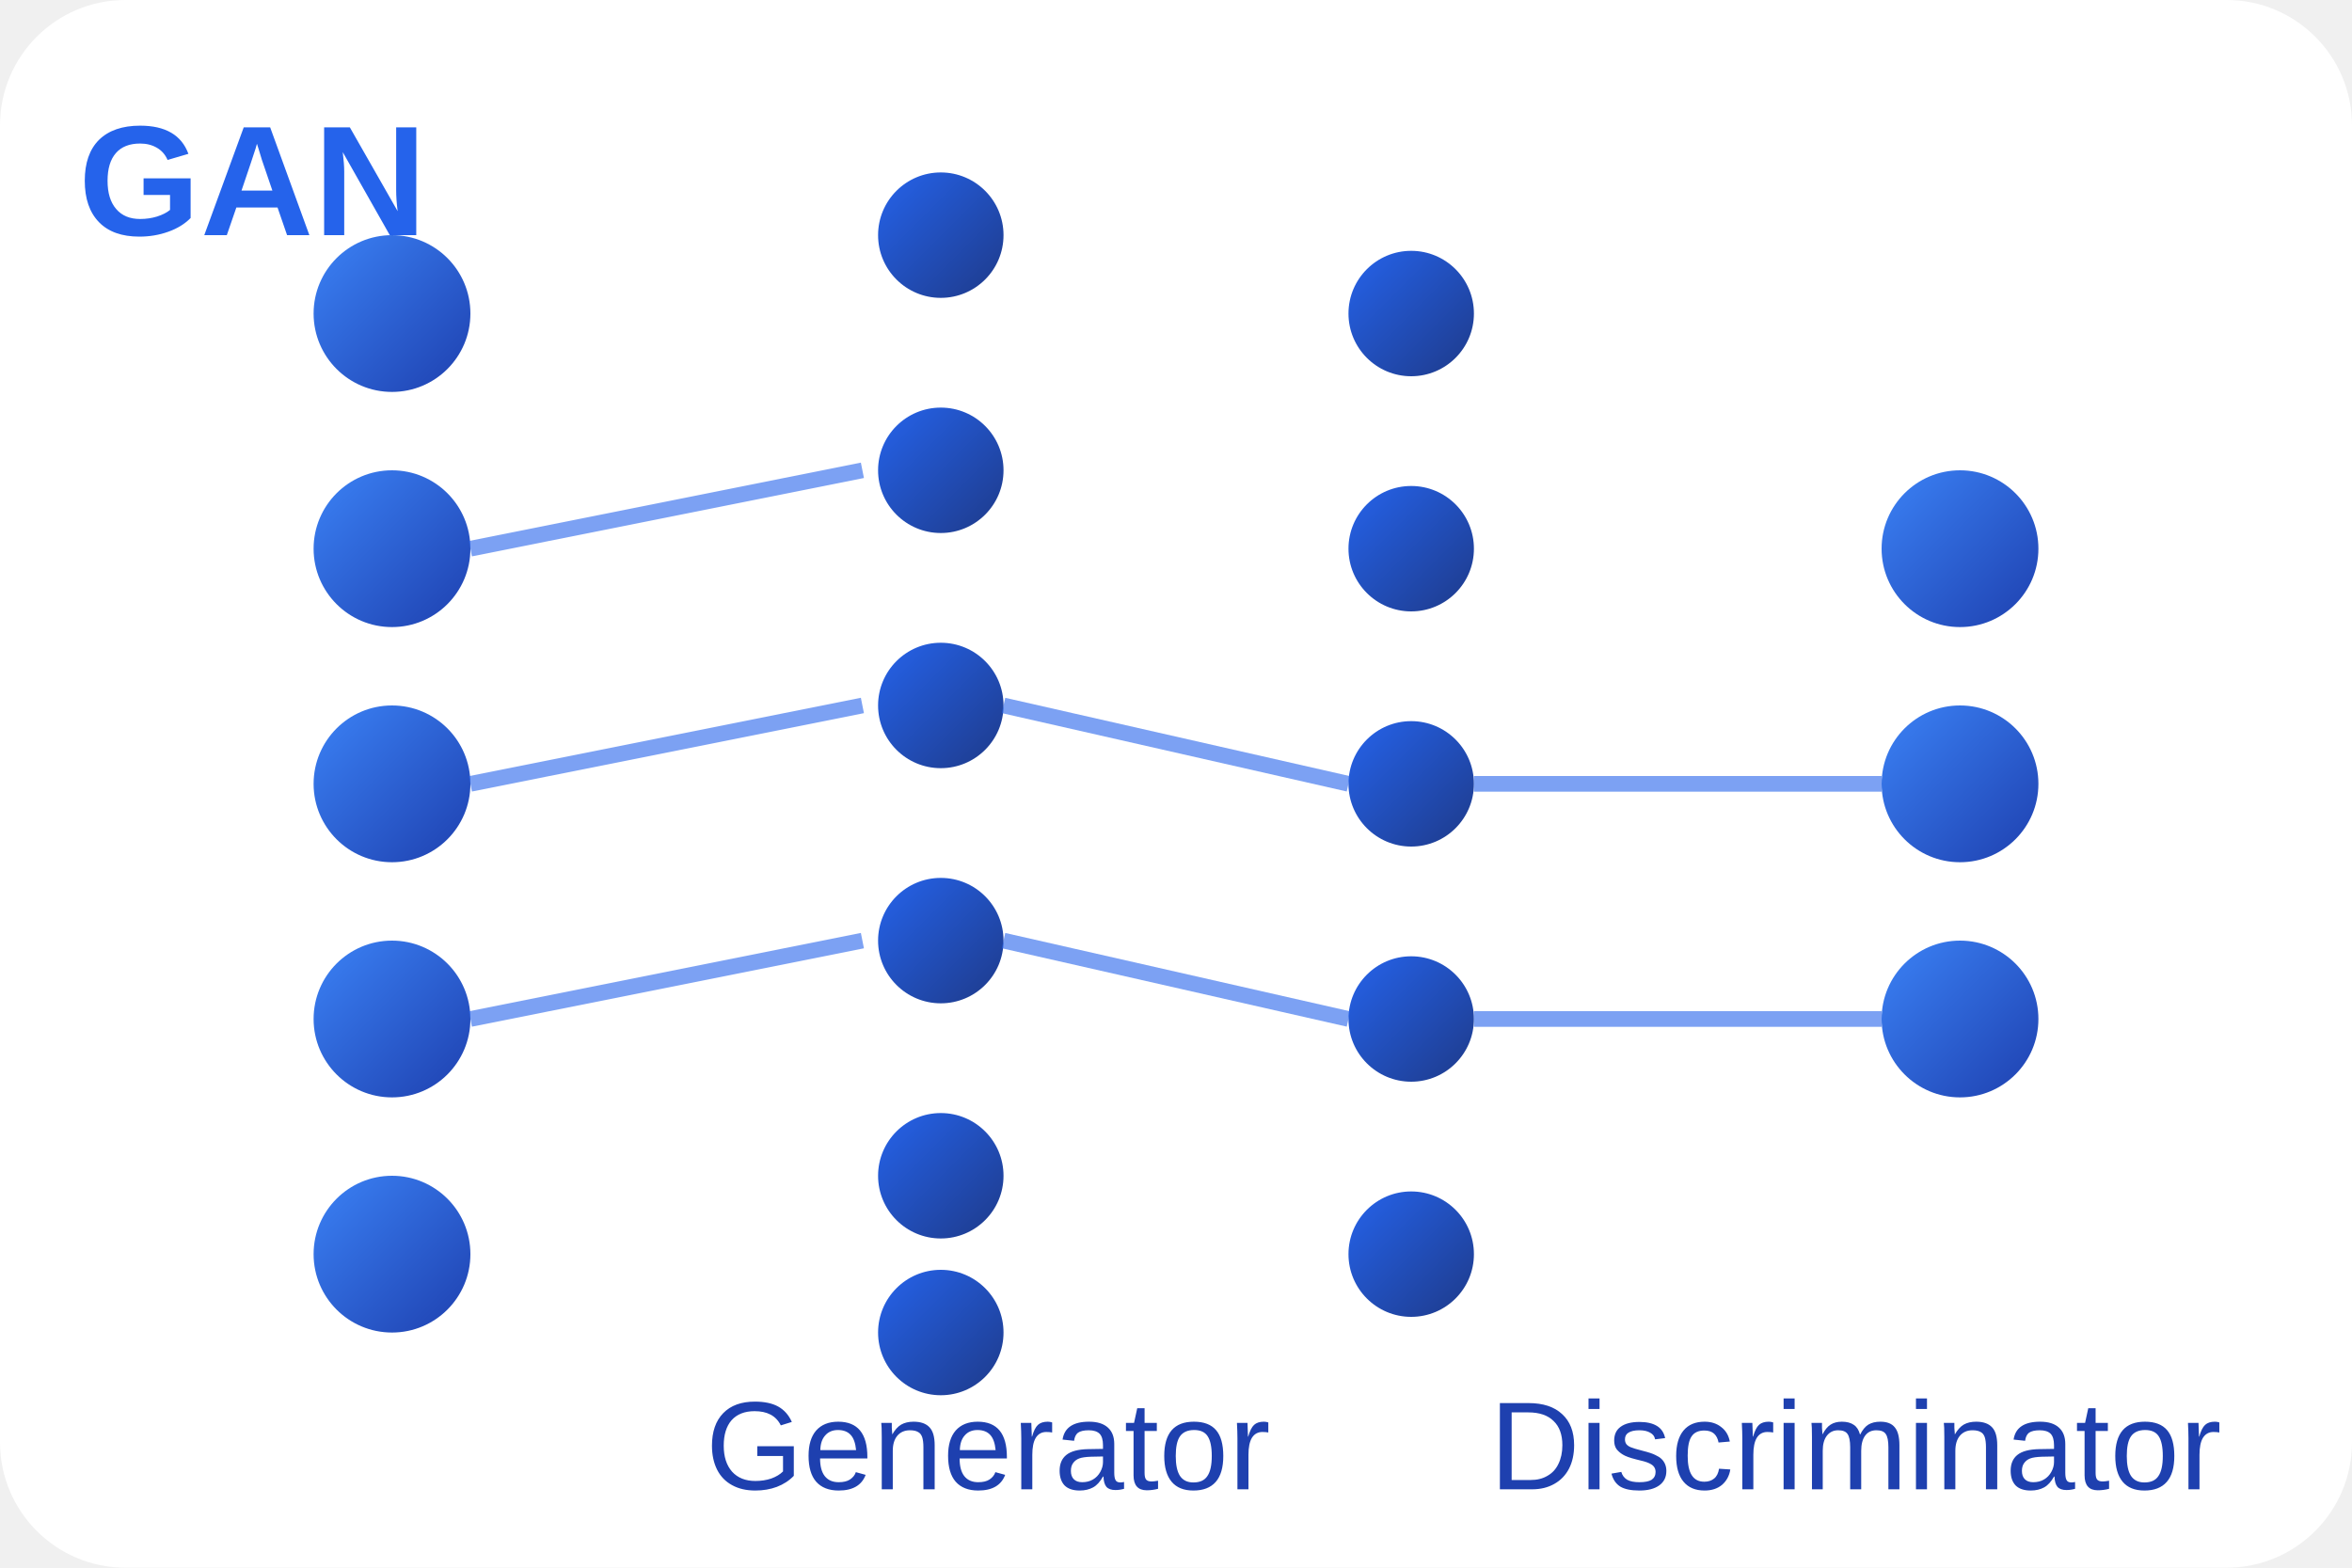
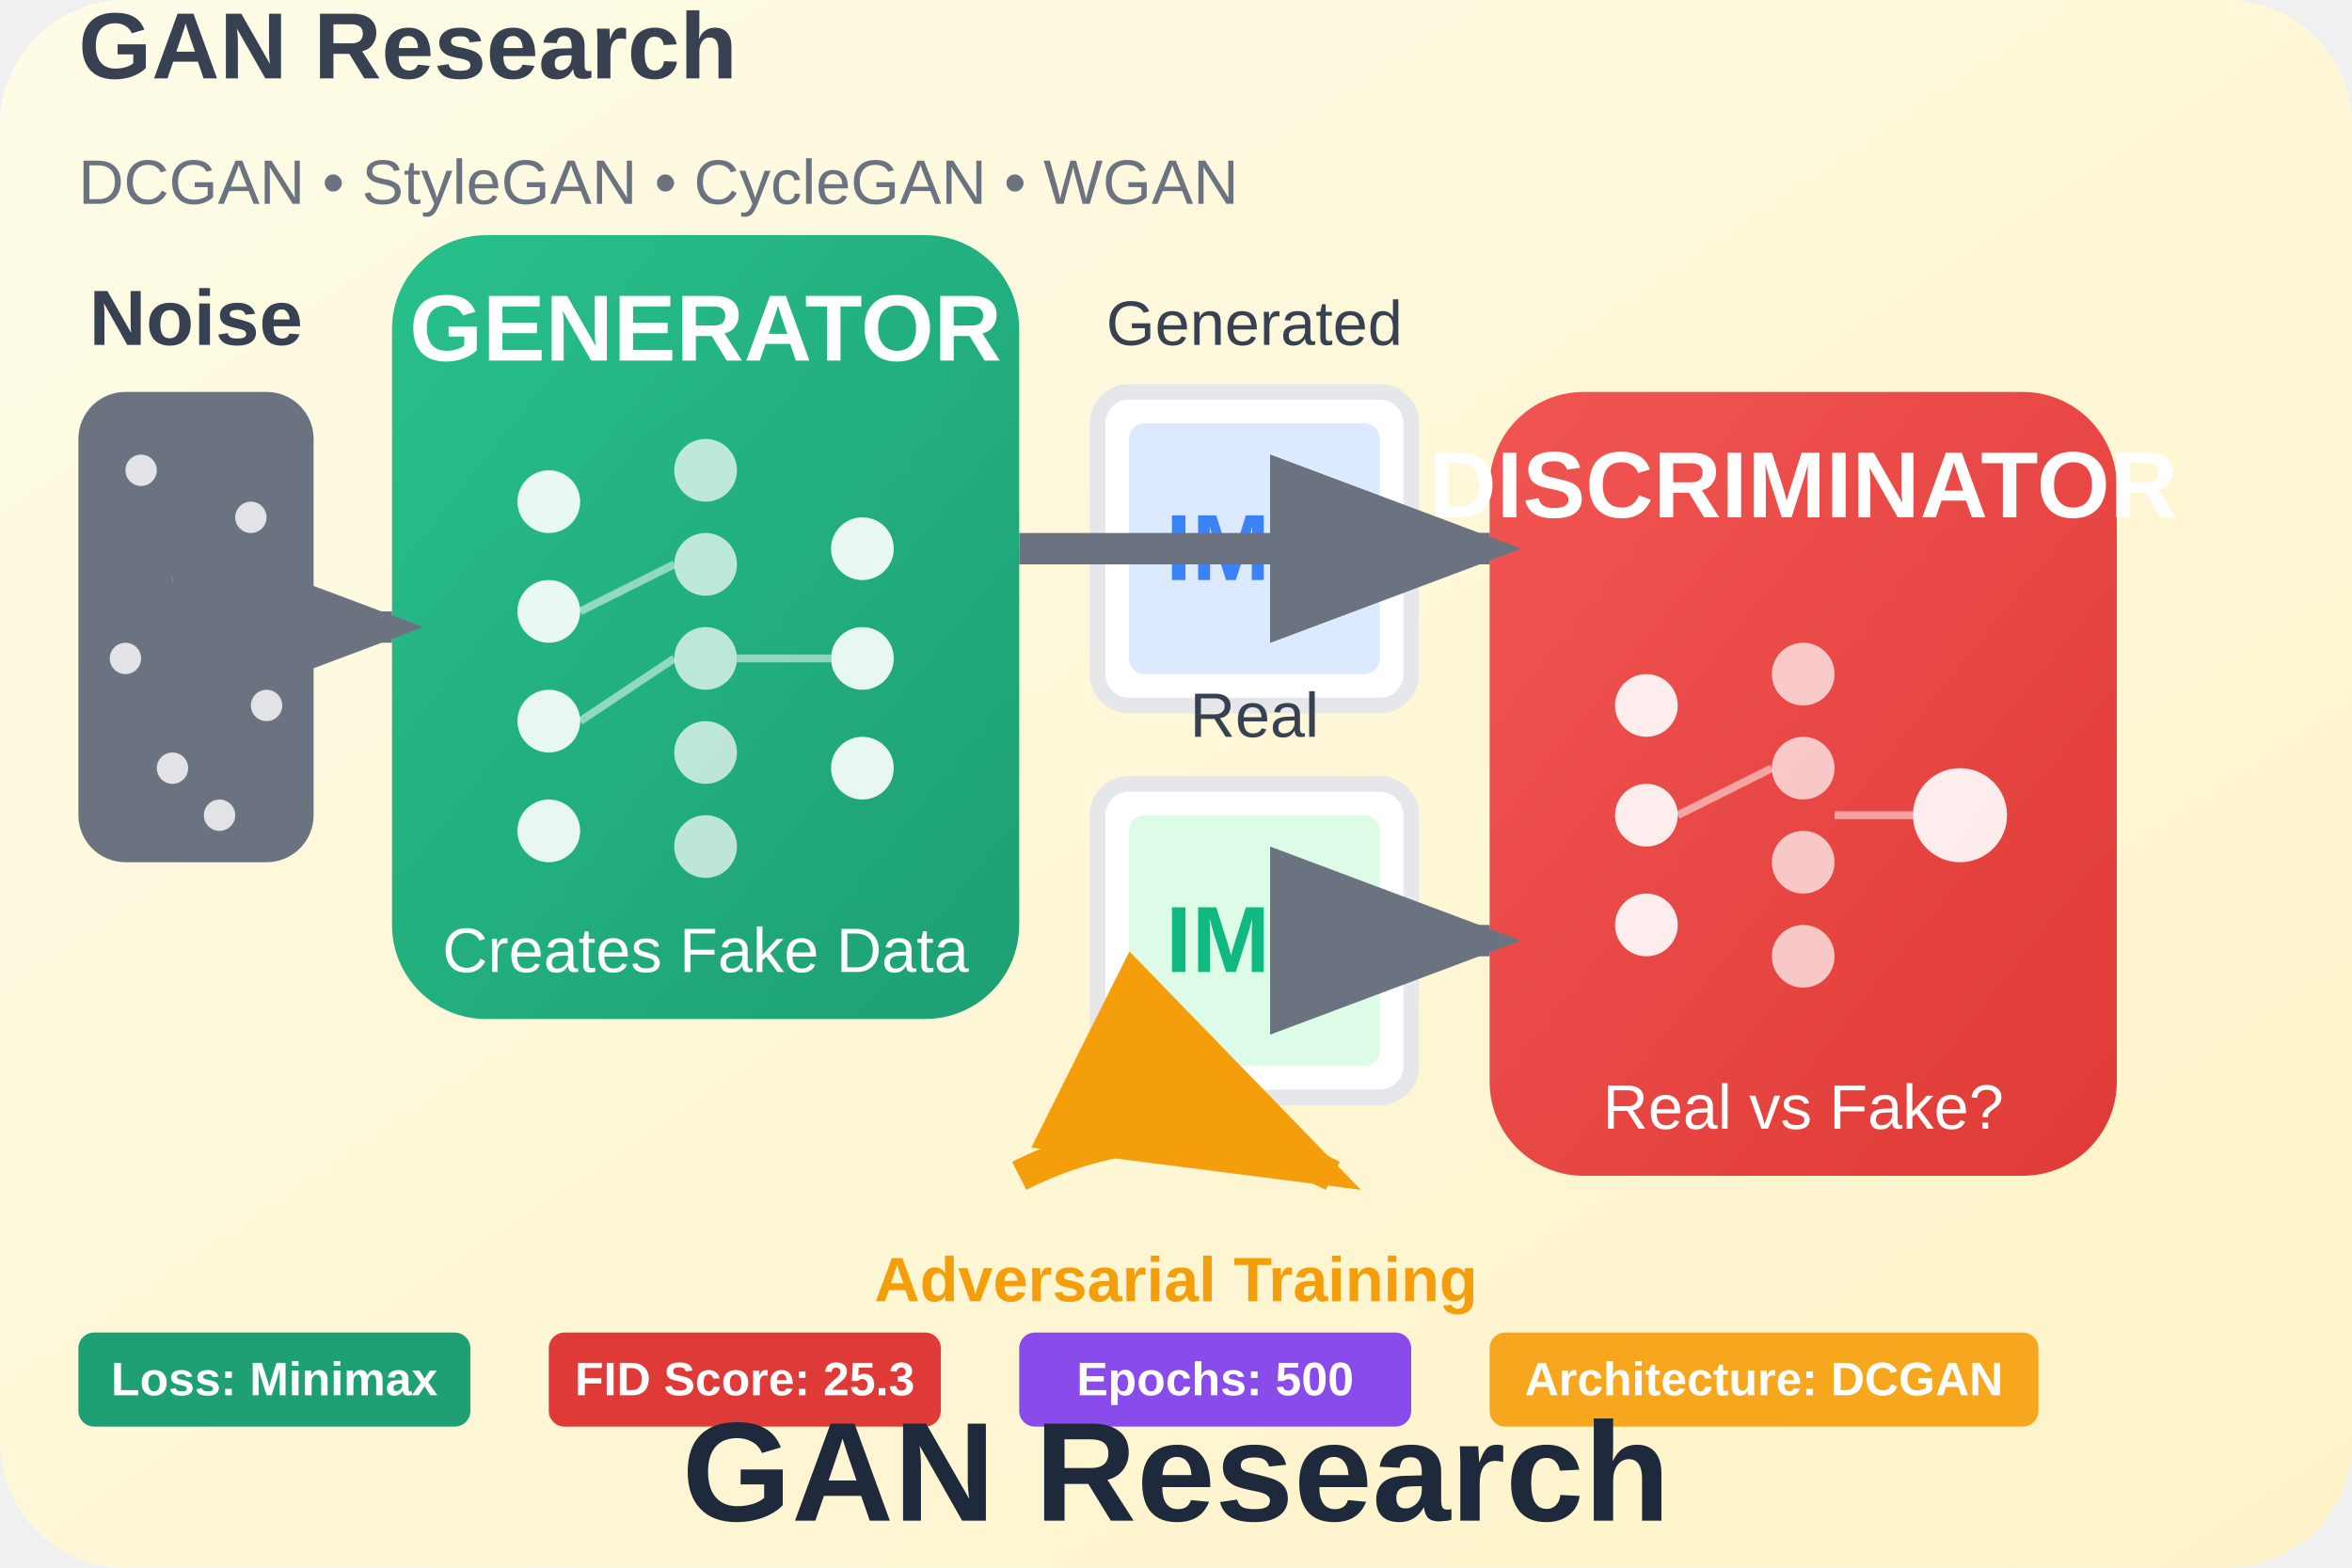
<svg xmlns="http://www.w3.org/2000/svg" width="150" height="100" viewBox="0 0 150 100">
  <defs>
-     <linearGradient id="neuralGrad" x1="0%" y1="0%" x2="100%" y2="100%">
-       <stop offset="0%" style="stop-color:#2563eb;stop-opacity:1" />
-       <stop offset="100%" style="stop-color:#1e3a8a;stop-opacity:1" />
+     <linearGradient id="ganBg" x1="0%" y1="0%" x2="100%" y2="100%">
+       <stop offset="0%" stop-color="#fefce8" />
+       <stop offset="100%" stop-color="#fef3c7" />
    </linearGradient>
-     <linearGradient id="nodeGrad" x1="0%" y1="0%" x2="100%" y2="100%">
-       <stop offset="0%" style="stop-color:#3b82f6;stop-opacity:1" />
-       <stop offset="100%" style="stop-color:#1e40af;stop-opacity:1" />
+     <linearGradient id="generatorGrad" x1="0%" y1="0%" x2="100%" y2="100%">
+       <stop offset="0%" stop-color="#10b981" />
+       <stop offset="100%" stop-color="#059669" />
+     </linearGradient>
+     <linearGradient id="discriminatorGrad" x1="0%" y1="0%" x2="100%" y2="100%">
+       <stop offset="0%" stop-color="#ef4444" />
+       <stop offset="100%" stop-color="#dc2626" />
    </linearGradient>
  </defs>
-   <rect width="150" height="100" fill="#ffffff" rx="8" />
-   <g id="inputLayer">
-     <circle cx="25" cy="20" r="5" fill="url(#nodeGrad)" />
-     <circle cx="25" cy="35" r="5" fill="url(#nodeGrad)" />
-     <circle cx="25" cy="50" r="5" fill="url(#nodeGrad)" />
-     <circle cx="25" cy="65" r="5" fill="url(#nodeGrad)" />
-     <circle cx="25" cy="80" r="5" fill="url(#nodeGrad)" />
+   <rect width="150" height="100" fill="url(#ganBg)" rx="8" />
+   <g transform="translate(5, 25)">
+     <rect x="0" y="0" width="15" height="30" fill="#6b7280" rx="3" />
+     <text x="7.5" y="-3" font-family="Arial" font-size="5" fill="#374151" text-anchor="middle" font-weight="bold">Noise</text>
+     <circle cx="4" cy="5" r="1" fill="white" opacity="0.8" />
+     <circle cx="11" cy="8" r="1" fill="white" opacity="0.8" />
+     <circle cx="7" cy="12" r="1" fill="white" opacity="0.8" />
+     <circle cx="3" cy="17" r="1" fill="white" opacity="0.8" />
+     <circle cx="12" cy="20" r="1" fill="white" opacity="0.8" />
+     <circle cx="6" cy="24" r="1" fill="white" opacity="0.8" />
+     <circle cx="9" cy="27" r="1" fill="white" opacity="0.8" />
  </g>
-   <g id="hiddenLayer1">
-     <circle cx="60" cy="15" r="4" fill="url(#neuralGrad)" />
-     <circle cx="60" cy="30" r="4" fill="url(#neuralGrad)" />
-     <circle cx="60" cy="45" r="4" fill="url(#neuralGrad)" />
-     <circle cx="60" cy="60" r="4" fill="url(#neuralGrad)" />
-     <circle cx="60" cy="75" r="4" fill="url(#neuralGrad)" />
-     <circle cx="60" cy="85" r="4" fill="url(#neuralGrad)" />
+   <g transform="translate(25, 15)">
+     <rect x="0" y="0" width="40" height="50" fill="url(#generatorGrad)" rx="6" opacity="0.9" />
+     <text x="20" y="8" font-family="Arial" font-size="6" fill="white" text-anchor="middle" font-weight="bold">GENERATOR</text>
+     <g transform="translate(5, 12)">
+       <circle cx="5" cy="5" r="2" fill="white" opacity="0.9" />
+       <circle cx="5" cy="12" r="2" fill="white" opacity="0.9" />
+       <circle cx="5" cy="19" r="2" fill="white" opacity="0.9" />
+       <circle cx="5" cy="26" r="2" fill="white" opacity="0.9" />
+       <circle cx="15" cy="3" r="2" fill="white" opacity="0.7" />
+       <circle cx="15" cy="9" r="2" fill="white" opacity="0.7" />
+       <circle cx="15" cy="15" r="2" fill="white" opacity="0.7" />
+       <circle cx="15" cy="21" r="2" fill="white" opacity="0.7" />
+       <circle cx="15" cy="27" r="2" fill="white" opacity="0.7" />
+       <circle cx="25" cy="8" r="2" fill="white" opacity="0.9" />
+       <circle cx="25" cy="15" r="2" fill="white" opacity="0.9" />
+       <circle cx="25" cy="22" r="2" fill="white" opacity="0.9" />
+       <line x1="7" y1="12" x2="13" y2="9" stroke="white" stroke-width="0.5" opacity="0.5" />
+       <line x1="7" y1="19" x2="13" y2="15" stroke="white" stroke-width="0.5" opacity="0.5" />
+       <line x1="17" y1="15" x2="23" y2="15" stroke="white" stroke-width="0.5" opacity="0.5" />
+     </g>
+     <text x="20" y="47" font-family="Arial" font-size="4" fill="white" text-anchor="middle">Creates Fake Data</text>
  </g>
-   <g id="hiddenLayer2">
-     <circle cx="90" cy="20" r="4" fill="url(#neuralGrad)" />
-     <circle cx="90" cy="35" r="4" fill="url(#neuralGrad)" />
-     <circle cx="90" cy="50" r="4" fill="url(#neuralGrad)" />
-     <circle cx="90" cy="65" r="4" fill="url(#neuralGrad)" />
-     <circle cx="90" cy="80" r="4" fill="url(#neuralGrad)" />
+   <g transform="translate(70, 25)">
+     <rect x="0" y="0" width="20" height="20" fill="white" stroke="#e5e7eb" stroke-width="1" rx="2" />
+     <rect x="2" y="2" width="16" height="16" fill="#dbeafe" rx="1" />
+     <text x="10" y="12" font-family="Arial" font-size="6" fill="#3b82f6" text-anchor="middle" font-weight="bold">IMG</text>
+     <text x="10" y="-3" font-family="Arial" font-size="4" fill="#374151" text-anchor="middle">Generated</text>
  </g>
-   <g id="outputLayer">
-     <circle cx="125" cy="35" r="5" fill="url(#nodeGrad)" />
-     <circle cx="125" cy="50" r="5" fill="url(#nodeGrad)" />
-     <circle cx="125" cy="65" r="5" fill="url(#nodeGrad)" />
+   <g transform="translate(70, 50)">
+     <rect x="0" y="0" width="20" height="20" fill="white" stroke="#e5e7eb" stroke-width="1" rx="2" />
+     <rect x="2" y="2" width="16" height="16" fill="#dcfce7" rx="1" />
+     <text x="10" y="12" font-family="Arial" font-size="6" fill="#10b981" text-anchor="middle" font-weight="bold">IMG</text>
+     <text x="10" y="-3" font-family="Arial" font-size="4" fill="#374151" text-anchor="middle">Real</text>
  </g>
-   <g stroke="#2563eb" stroke-width="1" opacity="0.6" fill="none">
-     <line x1="30" y1="35" x2="55" y2="30" />
-     <line x1="30" y1="50" x2="55" y2="45" />
-     <line x1="30" y1="65" x2="55" y2="60" />
-     <line x1="64" y1="45" x2="86" y2="50" />
-     <line x1="64" y1="60" x2="86" y2="65" />
-     <line x1="94" y1="50" x2="120" y2="50" />
-     <line x1="94" y1="65" x2="120" y2="65" />
+   <g transform="translate(95, 25)">
+     <rect x="0" y="0" width="40" height="50" fill="url(#discriminatorGrad)" rx="6" opacity="0.9" />
+     <text x="20" y="8" font-family="Arial" font-size="6" fill="white" text-anchor="middle" font-weight="bold">DISCRIMINATOR</text>
+     <g transform="translate(5, 12)">
+       <circle cx="5" cy="8" r="2" fill="white" opacity="0.9" />
+       <circle cx="5" cy="15" r="2" fill="white" opacity="0.9" />
+       <circle cx="5" cy="22" r="2" fill="white" opacity="0.9" />
+       <circle cx="15" cy="6" r="2" fill="white" opacity="0.7" />
+       <circle cx="15" cy="12" r="2" fill="white" opacity="0.7" />
+       <circle cx="15" cy="18" r="2" fill="white" opacity="0.7" />
+       <circle cx="15" cy="24" r="2" fill="white" opacity="0.7" />
+       <circle cx="25" cy="15" r="3" fill="white" opacity="0.9" />
+       <line x1="7" y1="15" x2="13" y2="12" stroke="white" stroke-width="0.5" opacity="0.5" />
+       <line x1="17" y1="15" x2="22" y2="15" stroke="white" stroke-width="0.5" opacity="0.5" />
+     </g>
+     <text x="20" y="47" font-family="Arial" font-size="4" fill="white" text-anchor="middle">Real vs Fake?</text>
  </g>
-   <text x="5" y="15" font-family="Arial, sans-serif" font-size="10" fill="#2563eb" font-weight="bold">GAN</text>
-   <text x="45" y="95" font-family="Arial, sans-serif" font-size="8" fill="#1e40af">Generator</text>
-   <text x="95" y="95" font-family="Arial, sans-serif" font-size="8" fill="#1e40af">Discriminator</text>
+   <g transform="translate(65, 75)">
+     <path d="M0 0 Q10 -5 20 0" stroke="#f59e0b" stroke-width="2" fill="none" marker-end="url(#arrow)" />
+     <text x="10" y="8" font-family="Arial" font-size="4" fill="#f59e0b" text-anchor="middle" font-weight="bold">Adversarial Training</text>
+   </g>
+   <defs>
+     <marker id="arrow" markerWidth="10" markerHeight="7" refX="9" refY="3.5" orient="auto">
+       <polygon points="0 0, 10 3.5, 0 7" fill="#f59e0b" />
+     </marker>
+   </defs>
+   <g stroke="#6b7280" stroke-width="2" fill="none" marker-end="url(#grayArrow)">
+     <path d="M20 40 L25 40" />
+     <path d="M65 35 L95 35" />
+     <path d="M90 35 L95 35" />
+     <path d="M90 60 L95 60" />
+   </g>
+   <defs>
+     <marker id="grayArrow" markerWidth="8" markerHeight="6" refX="7" refY="3" orient="auto">
+       <polygon points="0 0, 8 3, 0 6" fill="#6b7280" />
+     </marker>
+   </defs>
+   <g transform="translate(5, 85)">
+     <rect x="0" y="0" width="25" height="6" fill="#059669" rx="1" opacity="0.9" />
+     <text x="12.5" y="4" font-family="Arial" font-size="3" fill="white" text-anchor="middle" font-weight="bold">Loss: Minimax</text>
+   </g>
+   <g transform="translate(35, 85)">
+     <rect x="0" y="0" width="25" height="6" fill="#dc2626" rx="1" opacity="0.9" />
+     <text x="12.5" y="4" font-family="Arial" font-size="3" fill="white" text-anchor="middle" font-weight="bold">FID Score: 25.3</text>
+   </g>
+   <g transform="translate(65, 85)">
+     <rect x="0" y="0" width="25" height="6" fill="#7c3aed" rx="1" opacity="0.9" />
+     <text x="12.5" y="4" font-family="Arial" font-size="3" fill="white" text-anchor="middle" font-weight="bold">Epochs: 500</text>
+   </g>
+   <g transform="translate(95, 85)">
+     <rect x="0" y="0" width="35" height="6" fill="#f59e0b" rx="1" opacity="0.9" />
+     <text x="17.5" y="4" font-family="Arial" font-size="3" fill="white" text-anchor="middle" font-weight="bold">Architecture: DCGAN</text>
+   </g>
+   <g transform="translate(5, 5)">
+     <text x="0" y="0" font-family="Arial" font-size="6" fill="#374151" font-weight="bold">GAN Research</text>
+     <text x="0" y="8" font-family="Arial" font-size="4" fill="#6b7280">DCGAN • StyleGAN • CycleGAN • WGAN</text>
+   </g>
+   <text x="75" y="97" font-family="Arial" font-size="9" fill="#1e293b" text-anchor="middle" font-weight="bold">GAN Research</text>
</svg>
